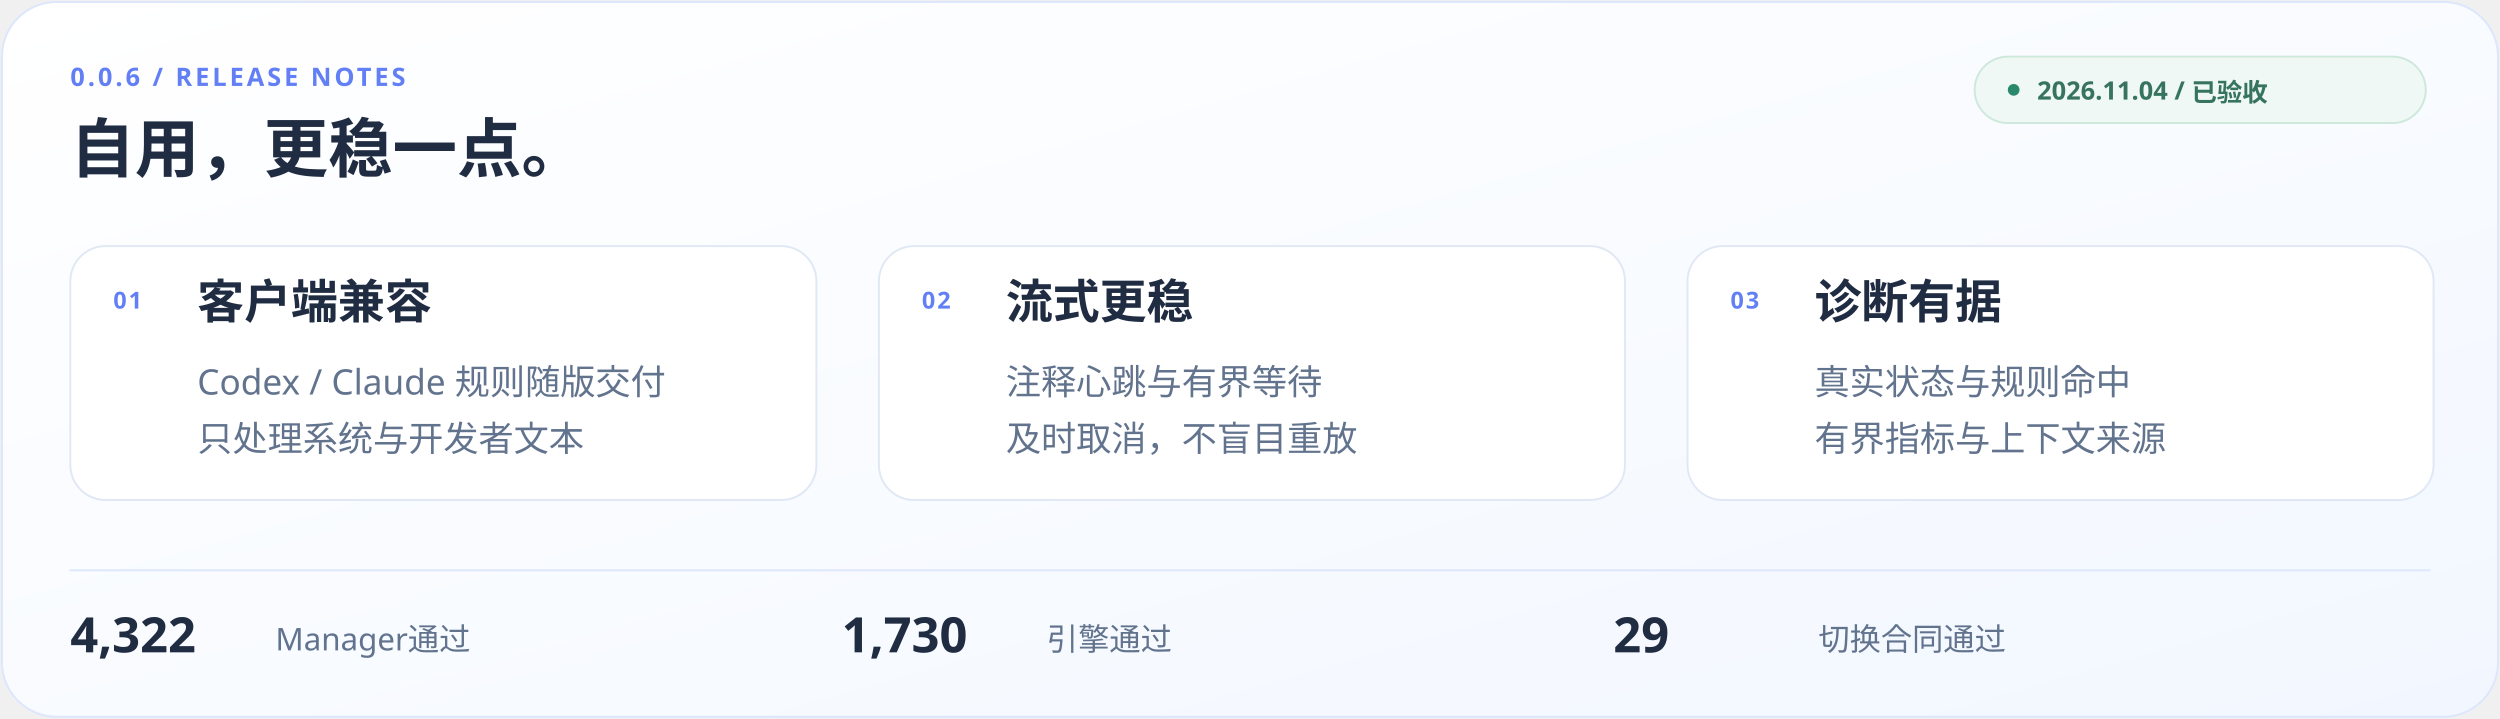
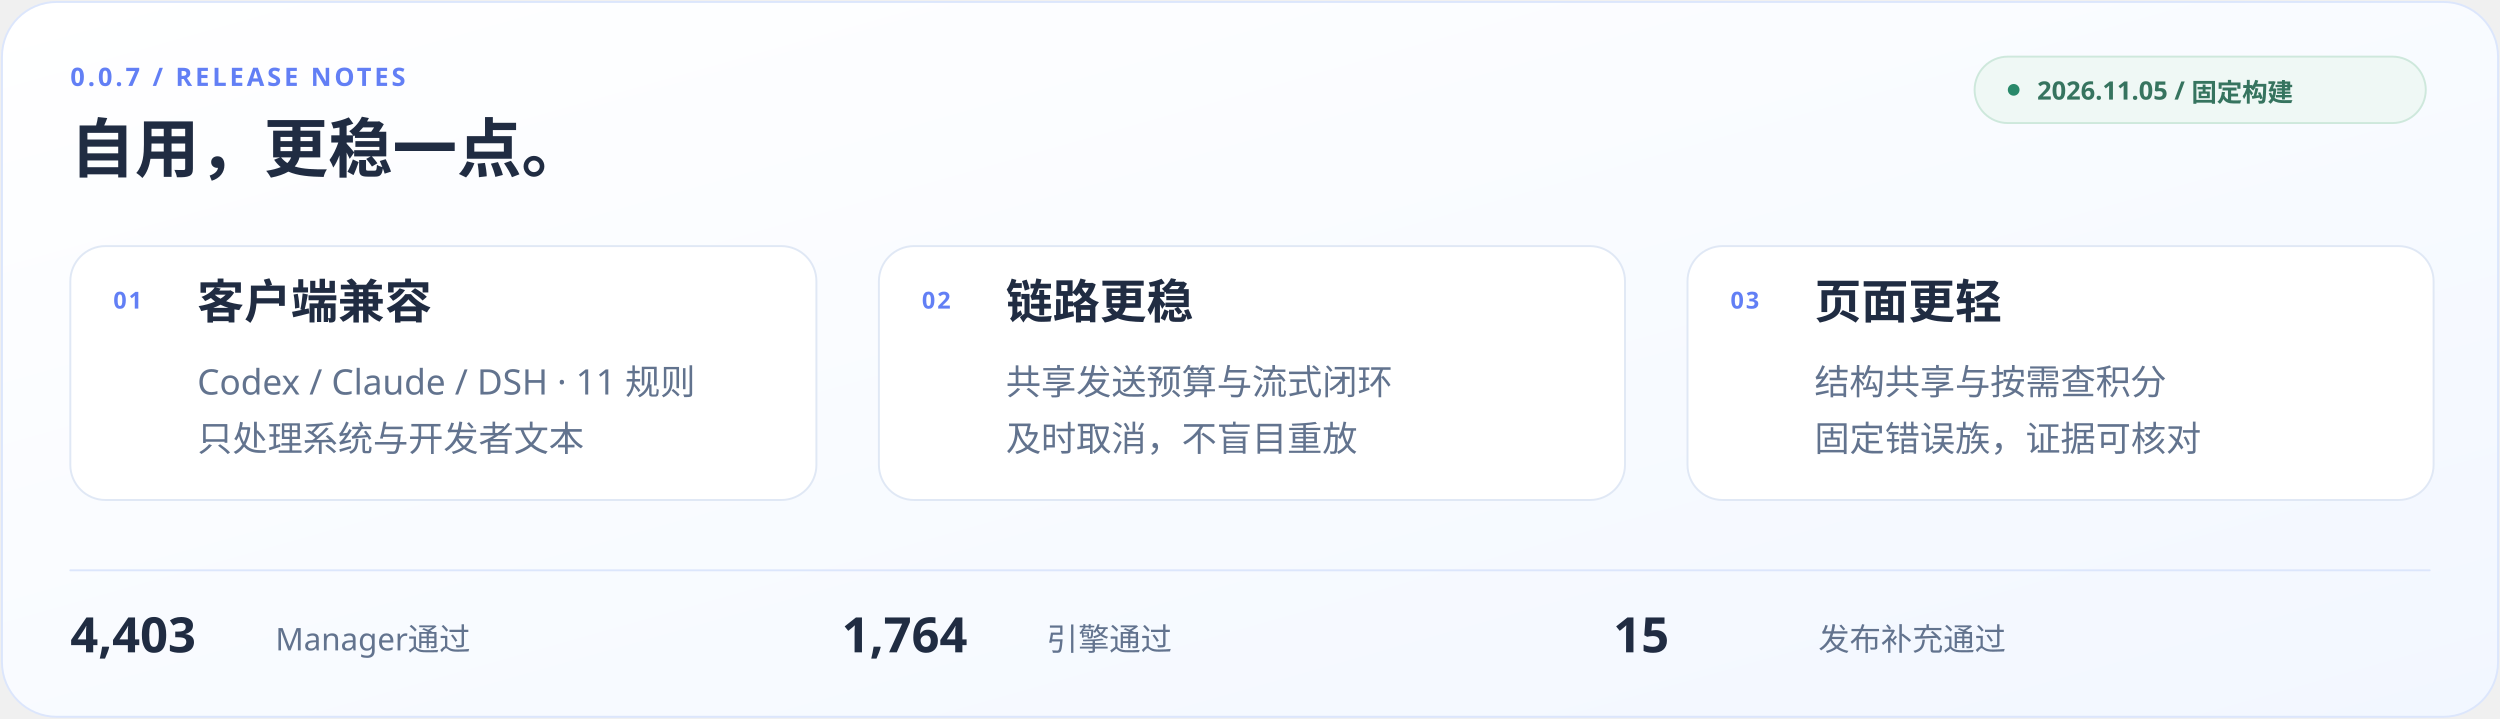
<svg xmlns="http://www.w3.org/2000/svg" width="1280" height="368" viewBox="0 0 1280 368" role="img" aria-labelledby="title desc">
  <defs>
    <linearGradient id="paper" x1="0" y1="0" x2="1" y2="1">
      <stop stop-color="#ffffff" />
      <stop offset="1" stop-color="#f2f7ff" />
    </linearGradient>
    <linearGradient id="blue" x1="0" y1="0" x2="1" y2="1">
      <stop stop-color="#9ebeff" />
      <stop offset=".58" stop-color="#6c8df6" />
      <stop offset="1" stop-color="#5472eb" />
    </linearGradient>
    <radialGradient id="halo">
      <stop stop-color="#dceaff" stop-opacity=".95" />
      <stop offset="1" stop-color="#eaf3ff" stop-opacity="0" />
    </radialGradient>
  </defs>
  <style>@media(prefers-reduced-motion:reduce){.travel{display:none}}</style>
  <rect x="1" y="1" width="1278" height="366" rx="28" fill="url(#paper)" stroke="#dce6fc" />
-   <text x="36" y="44" fill="#627ff5" font-family="'Bahnschrift', 'DIN Alternate', 'Microsoft YaHei', 'PingFang SC', sans-serif" font-size="13" font-weight="600" letter-spacing="1.5">0.0.6 / RELEASE NOTES</text>
+   <text x="36" y="44" fill="#627ff5" font-family="'Bahnschrift', 'DIN Alternate', 'Microsoft YaHei', 'PingFang SC', sans-serif" font-size="13" font-weight="600" letter-spacing="1.5">0.0.7 / RELEASE NOTES</text>
  <text x="36" y="88" fill="#202c42" font-family="'Bahnschrift', 'DIN Alternate', 'Microsoft YaHei', 'PingFang SC', sans-serif" font-size="33" font-weight="700">自用，更稳一点。</text>
  <rect x="1011" y="29" width="231" height="34" rx="17" fill="#eff8f5" stroke="#cee8dc" />
  <circle cx="1031" cy="46" r="3" fill="#29896a" />
-   <text x="1043" y="51" fill="#36745f" font-family="'Bahnschrift', 'DIN Alternate', 'Microsoft YaHei', 'PingFang SC', sans-serif" font-size="13" font-weight="600">2026.11.04 / 已验收</text>
+   <text x="1043" y="51" fill="#36745f" font-family="'Bahnschrift', 'DIN Alternate', 'Microsoft YaHei', 'PingFang SC', sans-serif" font-size="13" font-weight="600">2026.11.05 / 固定构建</text>
  <rect x="36" y="126" width="382" height="130" rx="18" fill="#ffffff" stroke="#e0e8f5" />
  <text x="58" y="158" fill="#627ff5" font-family="'Bahnschrift', 'DIN Alternate', 'Microsoft YaHei', 'PingFang SC', sans-serif" font-size="12" font-weight="600" letter-spacing="1">01</text>
  <text x="101" y="163" fill="#202c42" font-family="'Bahnschrift', 'DIN Alternate', 'Microsoft YaHei', 'PingFang SC', sans-serif" font-size="24" font-weight="600">客户端兼容</text>
-   <text x="101" y="202" fill="#62738e" font-family="'Bahnschrift', 'DIN Alternate', 'Microsoft YaHei', 'PingFang SC', sans-serif" font-size="18" font-weight="400">Codex / Claude 规则随版交付</text>
+   <text x="101" y="202" fill="#62738e" font-family="'Bahnschrift', 'DIN Alternate', 'Microsoft YaHei', 'PingFang SC', sans-serif" font-size="18" font-weight="400">Codex / Claude / DSH · 11 规则</text>
  <text x="101" y="231" fill="#62738e" font-family="'Bahnschrift', 'DIN Alternate', 'Microsoft YaHei', 'PingFang SC', sans-serif" font-size="18" font-weight="400">只处理系统与开发者文本</text>
  <rect x="450" y="126" width="382" height="130" rx="18" fill="#ffffff" stroke="#e0e8f5" />
  <text x="472" y="158" fill="#627ff5" font-family="'Bahnschrift', 'DIN Alternate', 'Microsoft YaHei', 'PingFang SC', sans-serif" font-size="12" font-weight="600" letter-spacing="1">02</text>
-   <text x="515" y="163" fill="#202c42" font-family="'Bahnschrift', 'DIN Alternate', 'Microsoft YaHei', 'PingFang SC', sans-serif" font-size="24" font-weight="600">流式更稳</text>
-   <text x="515" y="202" fill="#62738e" font-family="'Bahnschrift', 'DIN Alternate', 'Microsoft YaHei', 'PingFang SC', sans-serif" font-size="18" font-weight="400">注释心跳与有界等待</text>
+   <text x="515" y="163" fill="#202c42" font-family="'Bahnschrift', 'DIN Alternate', 'Microsoft YaHei', 'PingFang SC', sans-serif" font-size="24" font-weight="600">链路更稳</text>
+   <text x="515" y="202" fill="#62738e" font-family="'Bahnschrift', 'DIN Alternate', 'Microsoft YaHei', 'PingFang SC', sans-serif" font-size="18" font-weight="400">共享发送预算与流式闭环</text>
  <text x="515" y="231" fill="#62738e" font-family="'Bahnschrift', 'DIN Alternate', 'Microsoft YaHei', 'PingFang SC', sans-serif" font-size="18" font-weight="400">及时取消，不盲目重放</text>
  <rect x="864" y="126" width="382" height="130" rx="18" fill="#ffffff" stroke="#e0e8f5" />
  <text x="886" y="158" fill="#627ff5" font-family="'Bahnschrift', 'DIN Alternate', 'Microsoft YaHei', 'PingFang SC', sans-serif" font-size="12" font-weight="600" letter-spacing="1">03</text>
-   <text x="929" y="163" fill="#202c42" font-family="'Bahnschrift', 'DIN Alternate', 'Microsoft YaHei', 'PingFang SC', sans-serif" font-size="24" font-weight="600">诊断有据</text>
-   <text x="929" y="202" fill="#62738e" font-family="'Bahnschrift', 'DIN Alternate', 'Microsoft YaHei', 'PingFang SC', sans-serif" font-size="18" font-weight="400">真实状态与规则命中</text>
-   <text x="929" y="231" fill="#62738e" font-family="'Bahnschrift', 'DIN Alternate', 'Microsoft YaHei', 'PingFang SC', sans-serif" font-size="18" font-weight="400">有界指标与上下文来源</text>
+   <text x="929" y="163" fill="#202c42" font-family="'Bahnschrift', 'DIN Alternate', 'Microsoft YaHei', 'PingFang SC', sans-serif" font-size="24" font-weight="600">页面更轻</text>
+   <text x="929" y="202" fill="#62738e" font-family="'Bahnschrift', 'DIN Alternate', 'Microsoft YaHei', 'PingFang SC', sans-serif" font-size="18" font-weight="400">结构共享与按需查积分</text>
+   <text x="929" y="231" fill="#62738e" font-family="'Bahnschrift', 'DIN Alternate', 'Microsoft YaHei', 'PingFang SC', sans-serif" font-size="18" font-weight="400">固定错误族，证据可核对</text>
  <path d="M36 292 H1244" fill="none" stroke="#dce6fc" stroke-width="1" stroke-linecap="round" stroke-linejoin="round" />
-   <text x="36" y="334" fill="#202c42" font-family="'Bahnschrift', 'DIN Alternate', 'Microsoft YaHei', 'PingFang SC', sans-serif" font-size="25" font-weight="700">4,322</text>
+   <text x="36" y="334" fill="#202c42" font-family="'Bahnschrift', 'DIN Alternate', 'Microsoft YaHei', 'PingFang SC', sans-serif" font-size="25" font-weight="700">4,403</text>
  <text x="141" y="333" fill="#62738e" font-family="'Bahnschrift', 'DIN Alternate', 'Microsoft YaHei', 'PingFang SC', sans-serif" font-size="16" font-weight="400">Manager通过</text>
-   <text x="431" y="334" fill="#202c42" font-family="'Bahnschrift', 'DIN Alternate', 'Microsoft YaHei', 'PingFang SC', sans-serif" font-size="25" font-weight="700">1,730</text>
+   <text x="431" y="334" fill="#202c42" font-family="'Bahnschrift', 'DIN Alternate', 'Microsoft YaHei', 'PingFang SC', sans-serif" font-size="25" font-weight="700">1,764</text>
  <text x="536" y="333" fill="#62738e" font-family="'Bahnschrift', 'DIN Alternate', 'Microsoft YaHei', 'PingFang SC', sans-serif" font-size="16" font-weight="400">引擎通过</text>
-   <text x="826" y="334" fill="#202c42" font-family="'Bahnschrift', 'DIN Alternate', 'Microsoft YaHei', 'PingFang SC', sans-serif" font-size="25" font-weight="700">29</text>
-   <text x="931" y="333" fill="#62738e" font-family="'Bahnschrift', 'DIN Alternate', 'Microsoft YaHei', 'PingFang SC', sans-serif" font-size="16" font-weight="400">切换合同通过</text>
+   <text x="826" y="334" fill="#202c42" font-family="'Bahnschrift', 'DIN Alternate', 'Microsoft YaHei', 'PingFang SC', sans-serif" font-size="25" font-weight="700">15</text>
+   <text x="931" y="333" fill="#62738e" font-family="'Bahnschrift', 'DIN Alternate', 'Microsoft YaHei', 'PingFang SC', sans-serif" font-size="16" font-weight="400">发布补充通过</text>
</svg>
